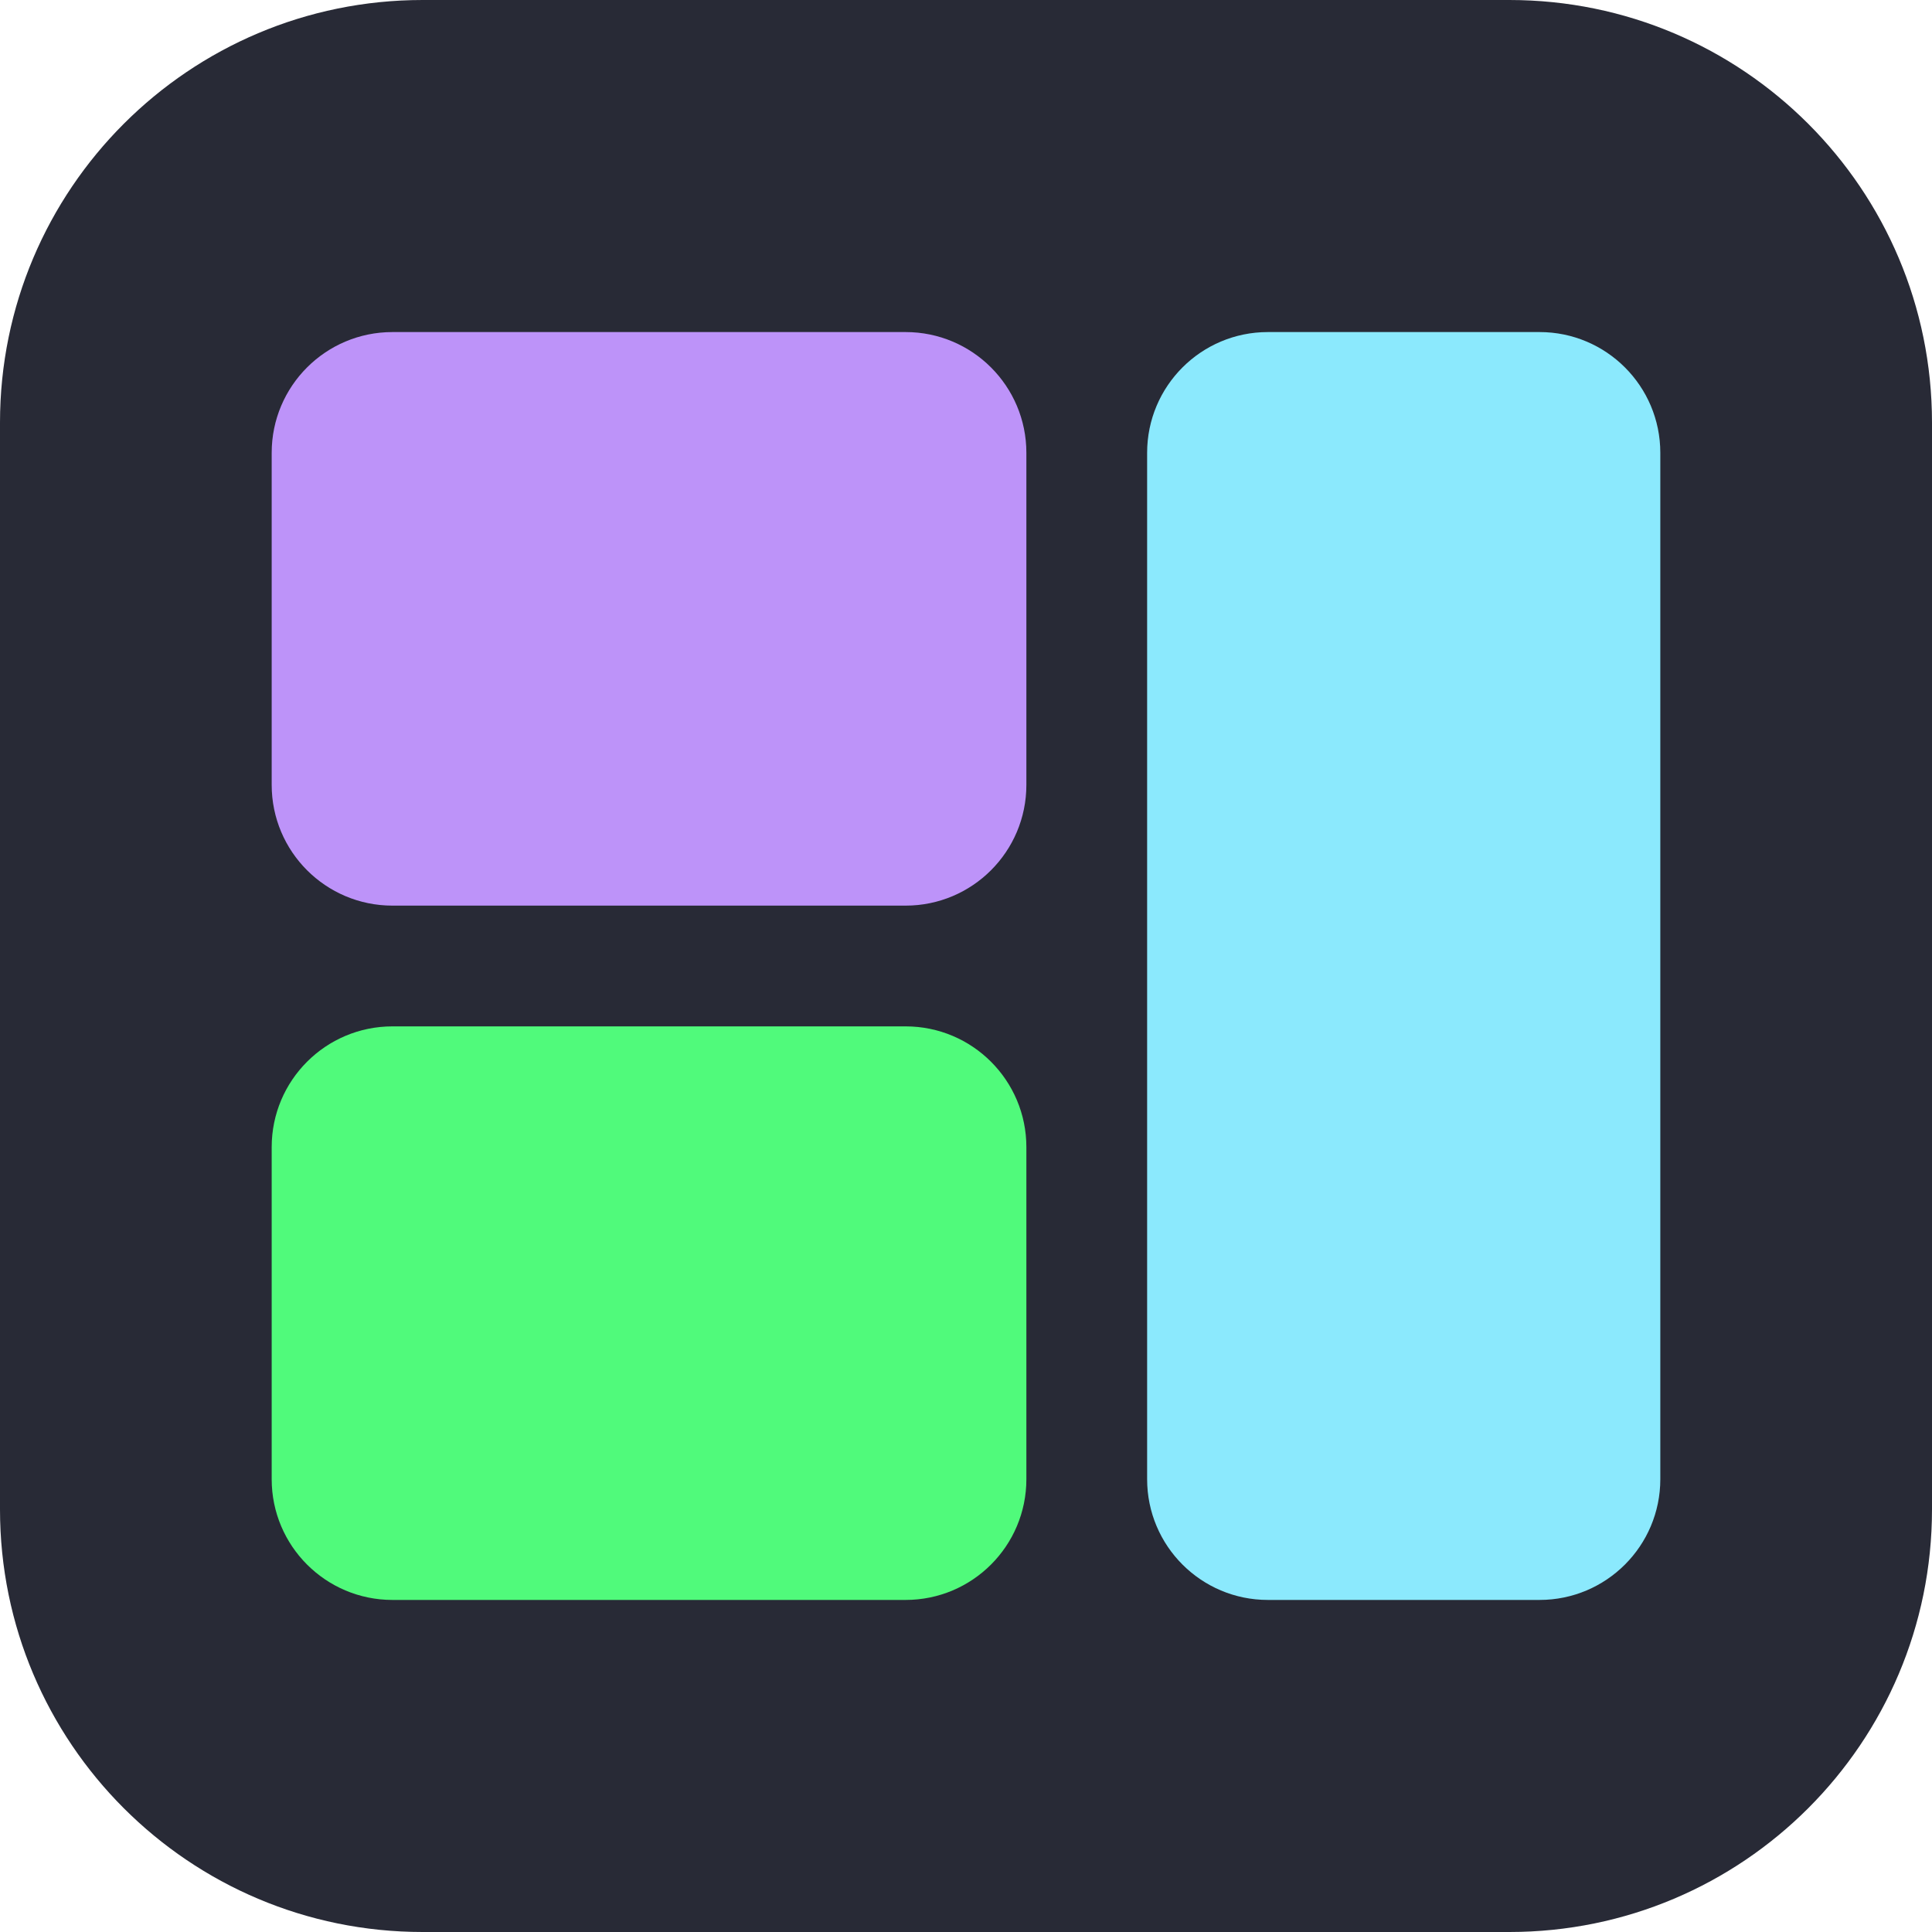
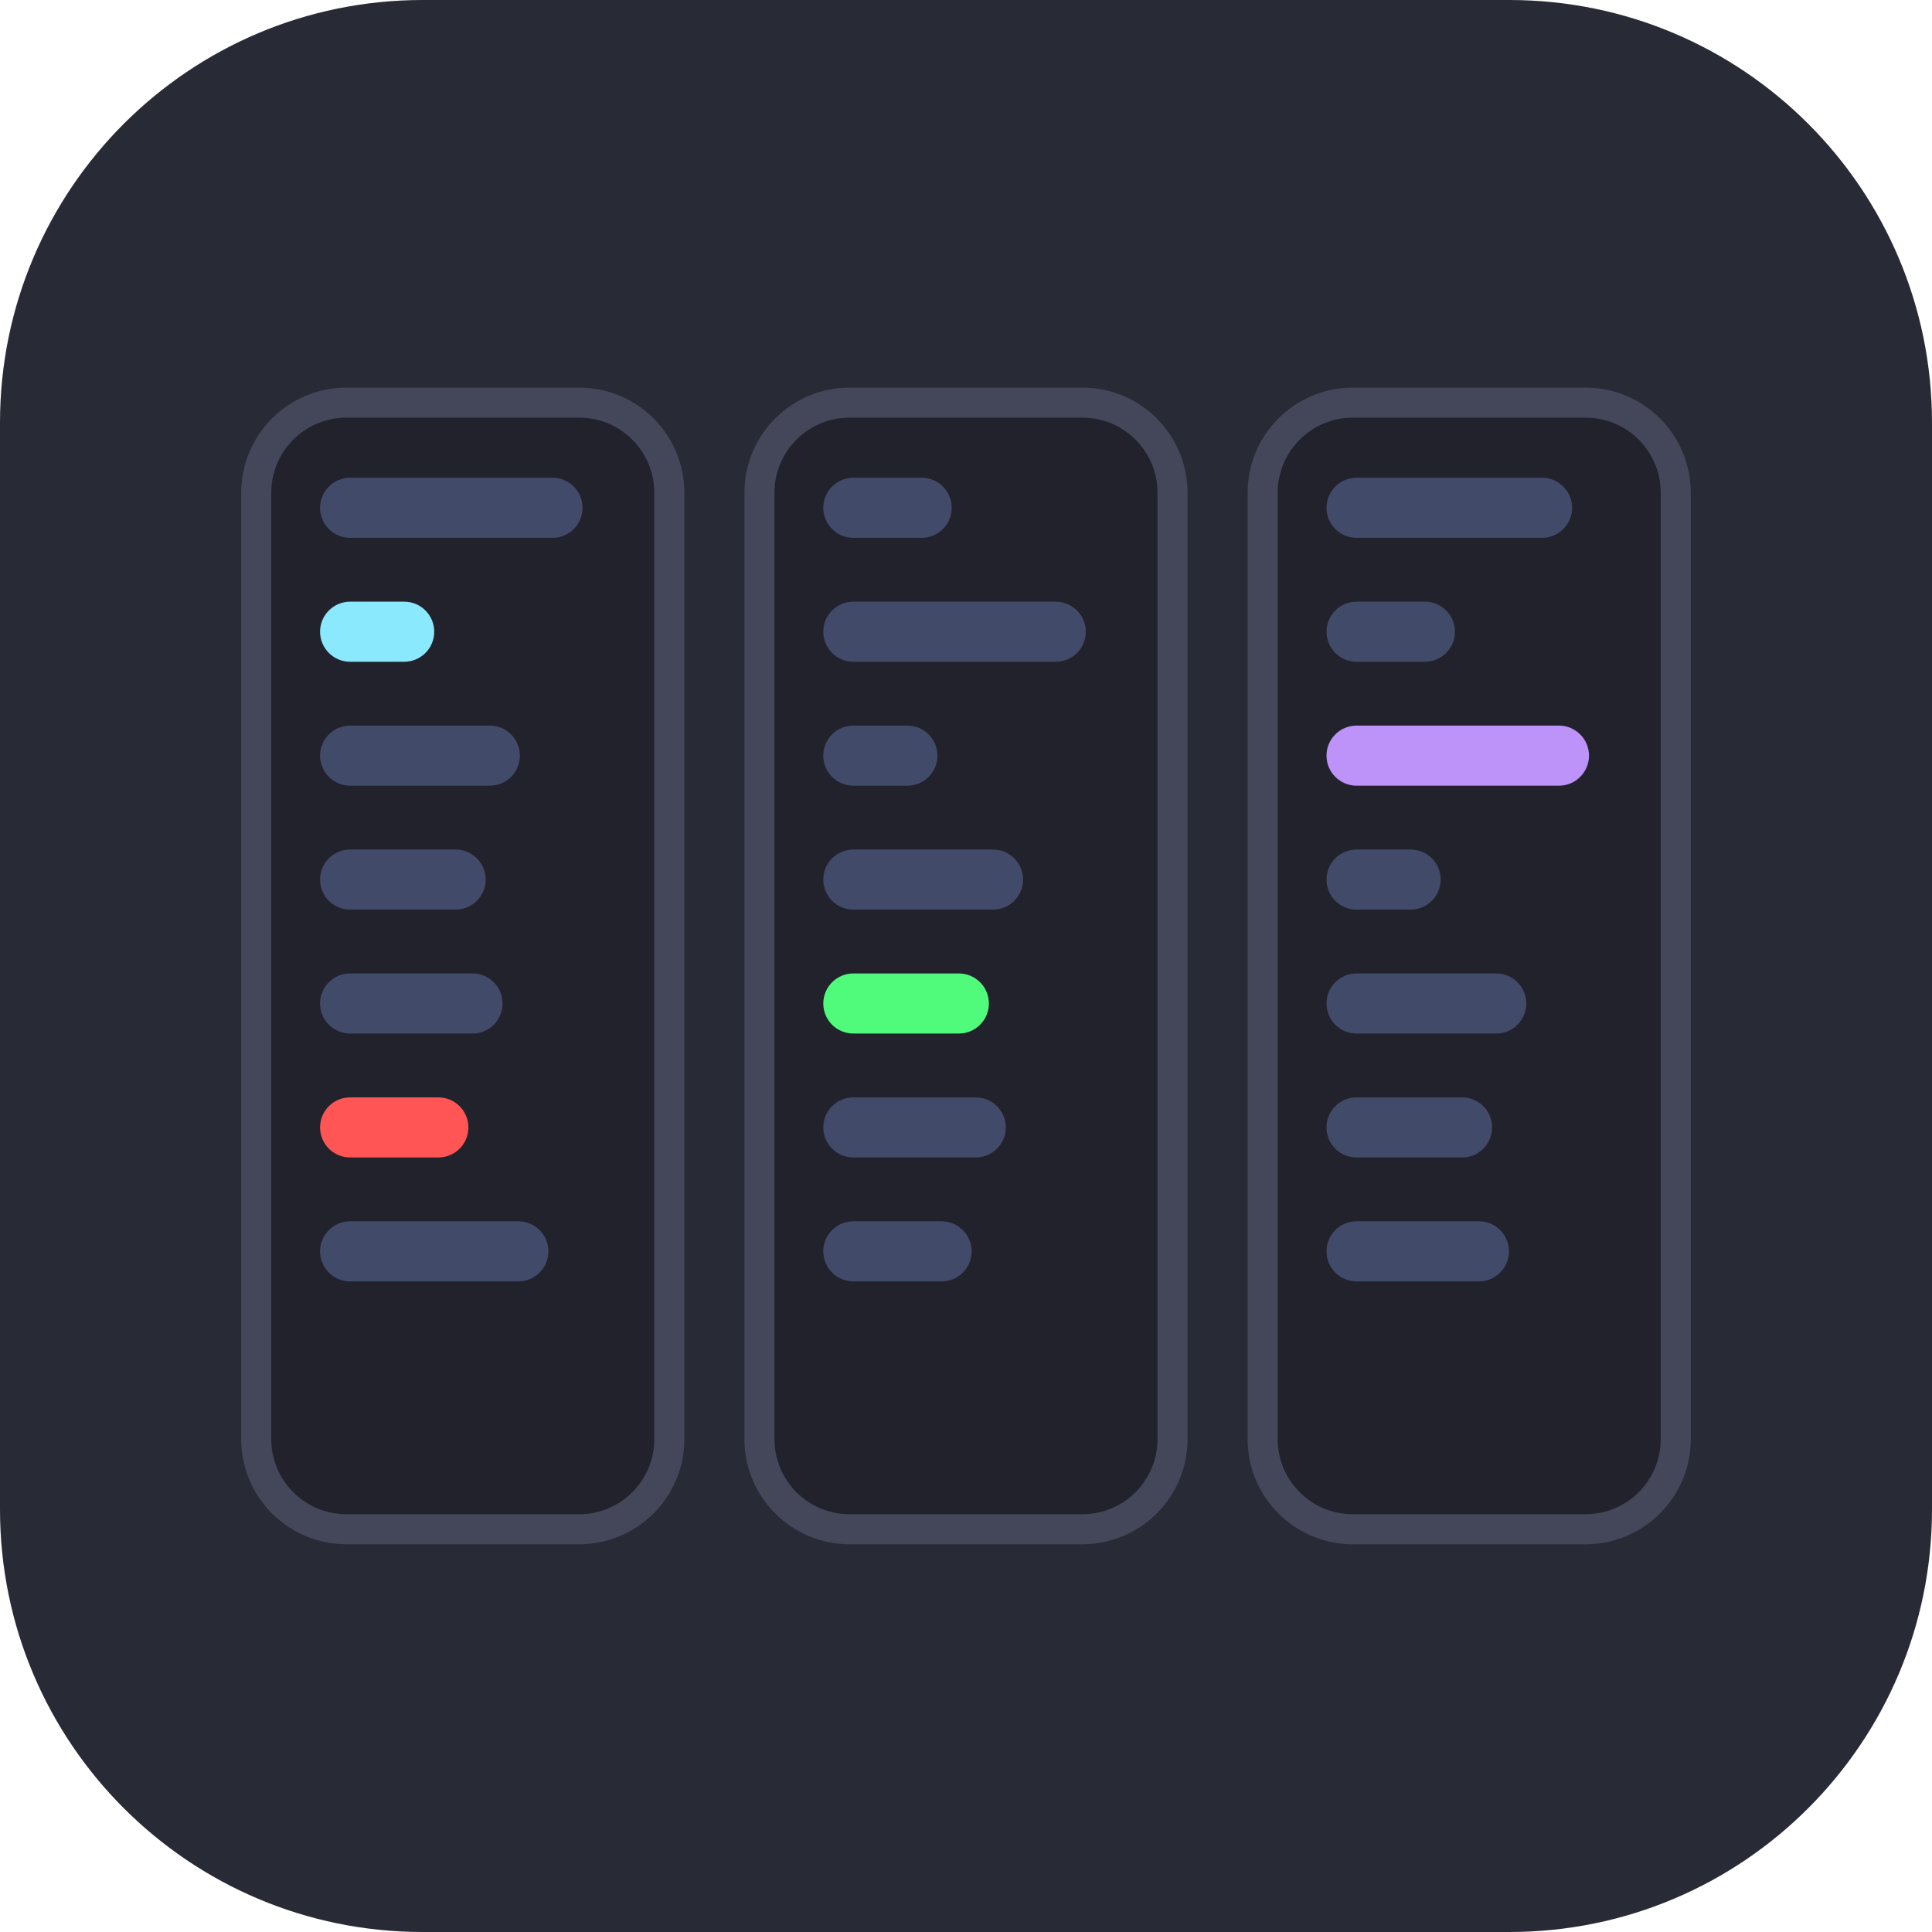
<svg xmlns="http://www.w3.org/2000/svg" viewBox="0 0 64 64">
  <rect width="64" height="64" rx="14" fill="#282a36" />
-   <rect x="9" y="11" width="25" height="19" rx="4" fill="#bd93f9" />
-   <rect x="9" y="34" width="25" height="19" rx="4" fill="#50fa7b" />
-   <rect x="38" y="11" width="17" height="42" rx="4" fill="#8be9fd" />
+   <g transform="translate(6,10.85) scale(1.244)">
+     <g fill="#21222c" stroke="#44475a" stroke-width="0.8">
+       <rect x="2" y="2" width="11" height="30" rx="2.4" />
+       <rect x="15.4" y="2" width="11" height="30" rx="2.4" />
+       <rect x="28.8" y="2" width="11" height="30" rx="2.4" />
+     </g>
+     <g fill="#6272a4" opacity="0.5">
+       <rect x="3.7" y="4" width="6.99" height="1.6" rx="0.8" />
+       <rect x="3.7" y="10.6" width="5.32" height="1.6" rx="0.8" />
+       <rect x="3.7" y="13.9" width="4.41" height="1.6" rx="0.8" />
+       <rect x="3.7" y="17.2" width="4.86" height="1.6" rx="0.8" />
+       <rect x="3.7" y="23.8" width="6.08" height="1.6" rx="0.8" />
+       <rect x="17.1" y="4" width="3.42" height="1.6" rx="0.8" />
+       <rect x="17.1" y="7.3" width="6.99" height="1.6" rx="0.8" />
+       <rect x="17.1" y="10.6" width="3.04" height="1.6" rx="0.8" />
+       <rect x="17.1" y="13.9" width="5.32" height="1.6" rx="0.8" />
+       <rect x="17.1" y="20.5" width="4.86" height="1.6" rx="0.8" />
+       <rect x="17.1" y="23.8" width="3.95" height="1.6" rx="0.8" />
+       <rect x="30.5" y="4" width="6.54" height="1.6" rx="0.8" />
+       <rect x="30.5" y="7.3" width="3.42" height="1.6" rx="0.8" />
+       <rect x="30.5" y="13.9" width="3.04" height="1.6" rx="0.8" />
+       <rect x="30.5" y="17.2" width="5.32" height="1.6" rx="0.8" />
+       <rect x="30.5" y="20.5" width="4.41" height="1.6" rx="0.8" />
+       <rect x="30.5" y="23.8" width="4.86" height="1.6" rx="0.8" />
+     </g>
+     <rect x="3.7" y="7.3" width="3.04" height="1.6" rx="0.8" fill="#8be9fd" />
+     <rect x="3.7" y="20.5" width="3.95" height="1.6" rx="0.8" fill="#ff5555" />
+     <rect x="17.1" y="17.2" width="4.41" height="1.6" rx="0.8" fill="#50fa7b" />
+     <rect x="30.5" y="10.6" width="6.99" height="1.6" rx="0.8" fill="#bd93f9" />
+   </g>
</svg>
